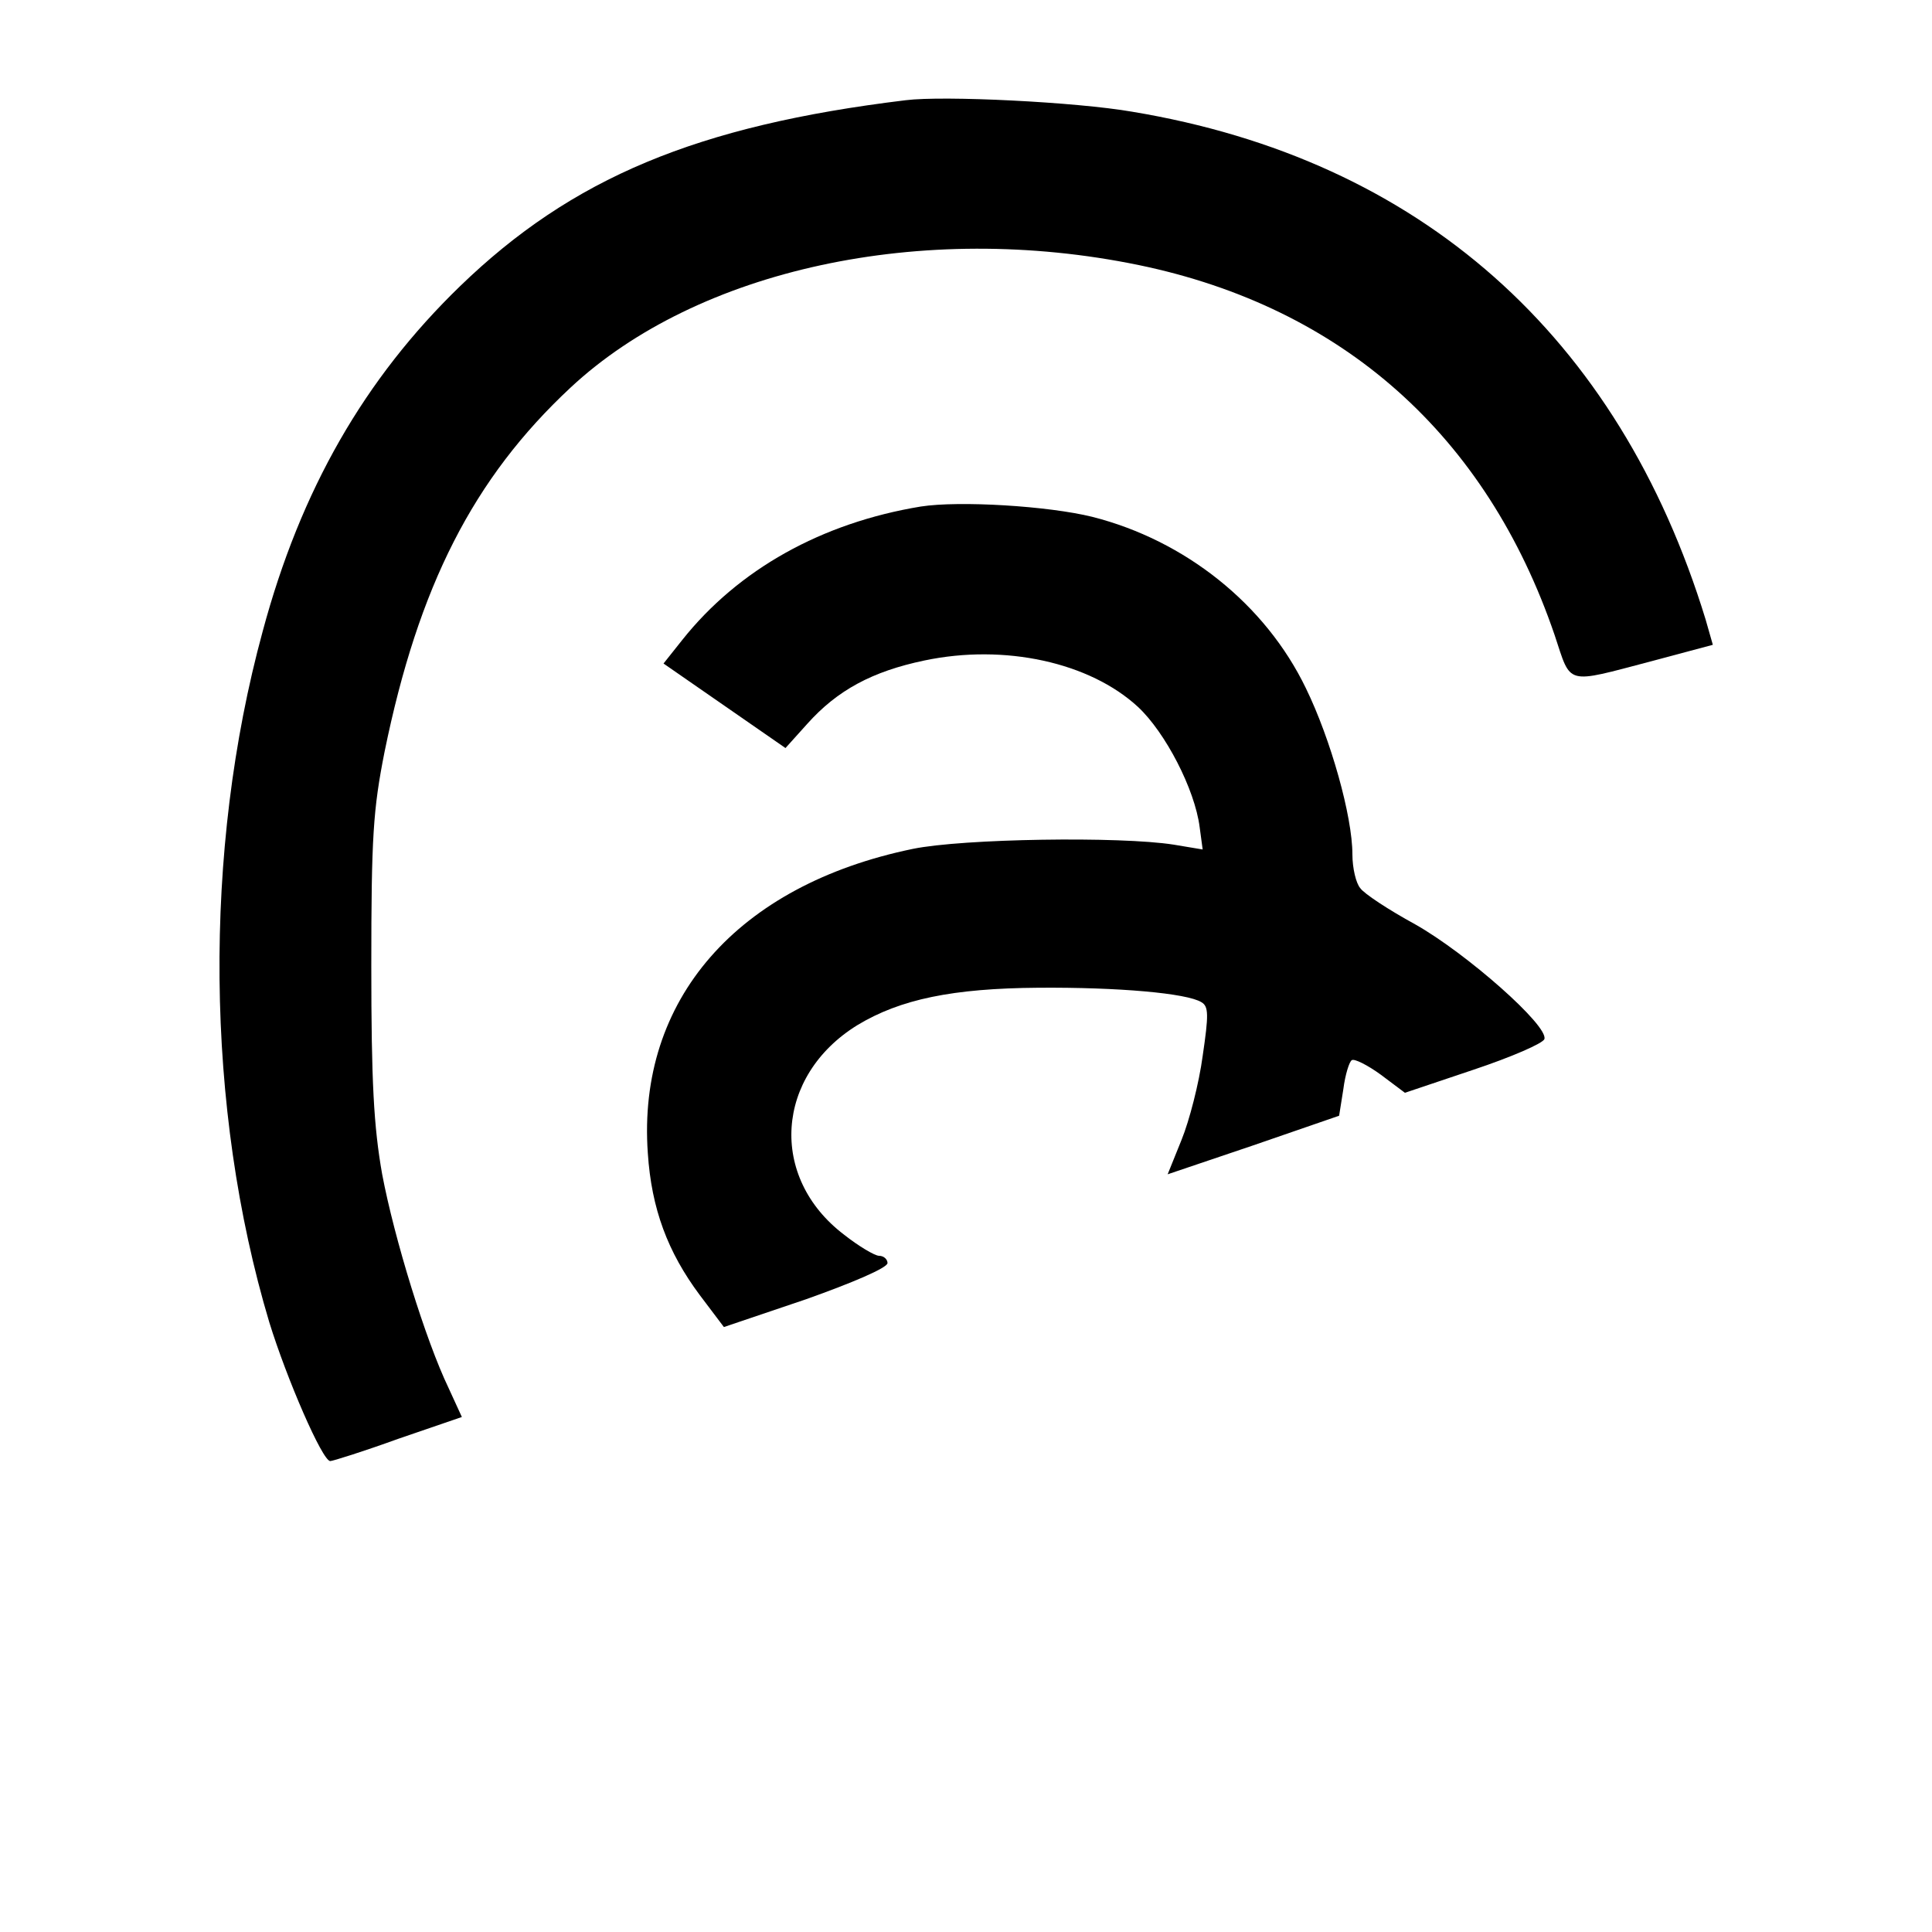
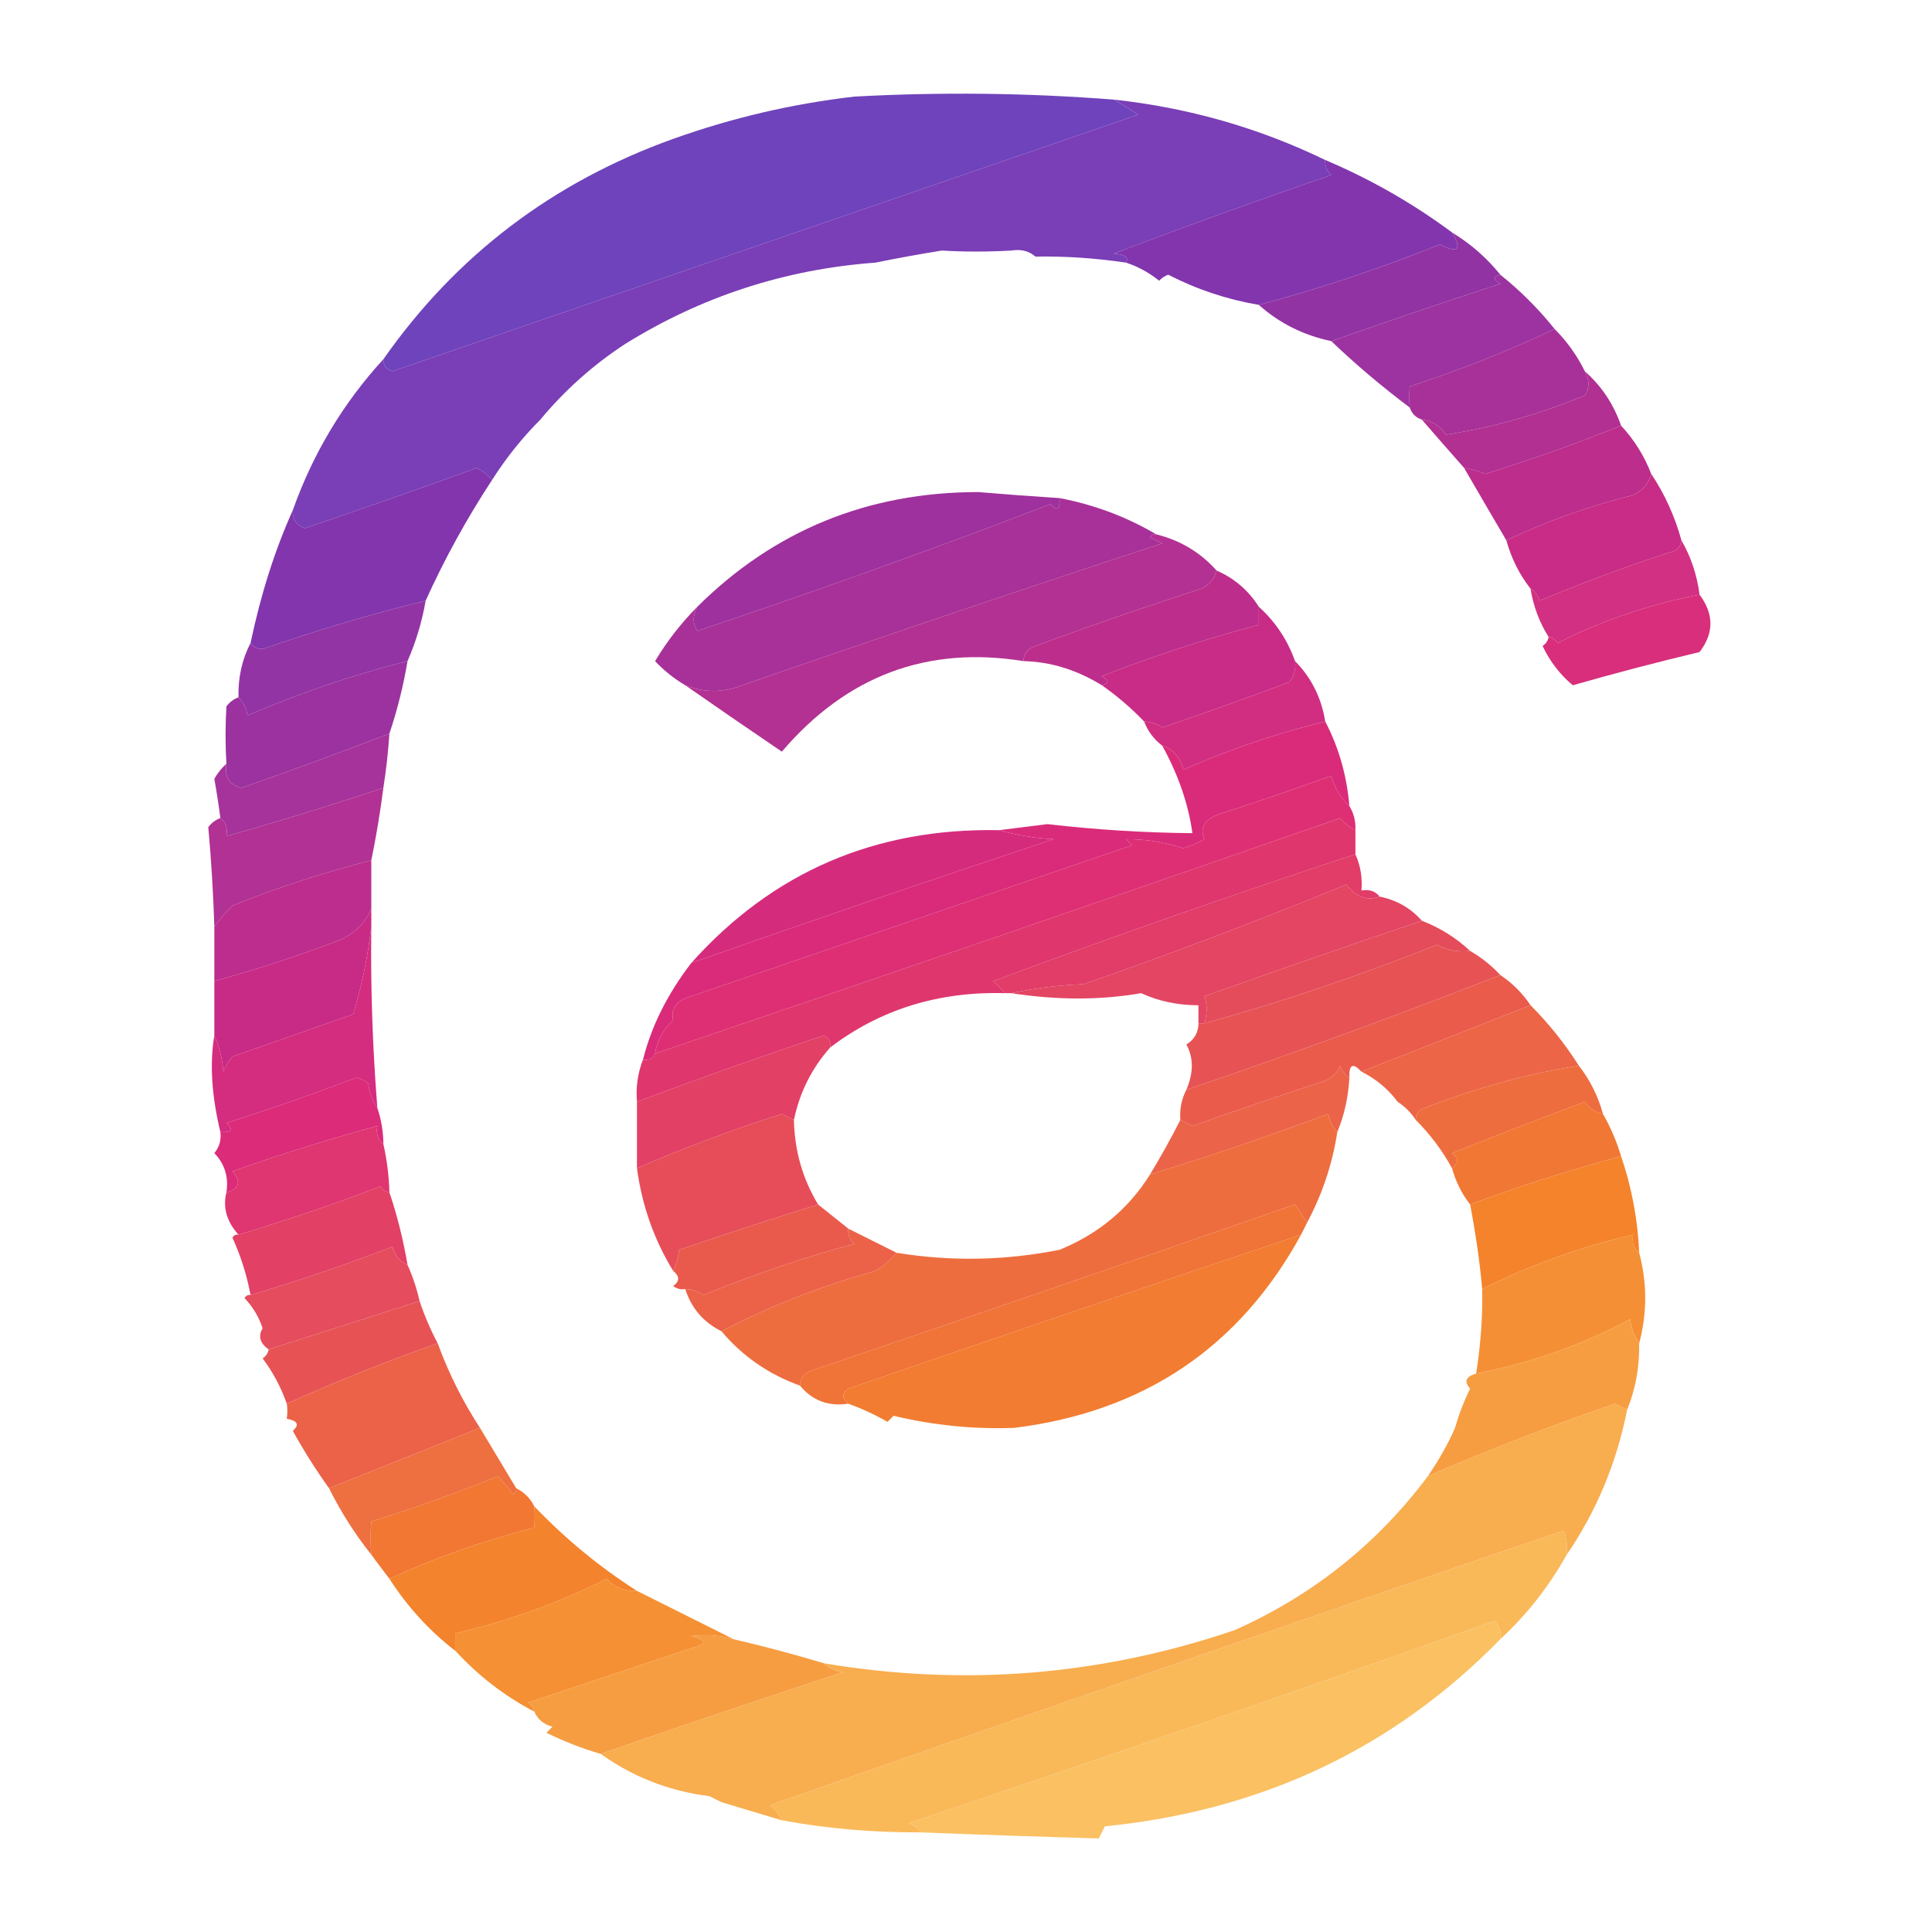
- <svg xmlns="http://www.w3.org/2000/svg" version="1.0" width="320pt" height="320pt" viewBox="0 0 320 320" preserveAspectRatio="xMidYMid meet">
-   <g transform="translate(0,320) scale(0.1,-0.1)" fill="#000000" stroke="none">
-     <path d="M1500 3034 c-346 -42 -553 -129 -738 -308 -158 -153 -264 -337 -327 -572 -99 -363 -95 -790 11 -1144 29 -94 88 -230 101 -230 4 0 55 16 113 37 l105 36 -22 48 c-38 79 -90 248 -110 354 -14 79 -18 153 -18 345 0 214 3 259 22 355 56 274 147 453 308 603 210 196 582 277 941 203 338 -70 576 -282 689 -613 28 -84 16 -81 161 -43 l101 27 -12 42 c-144 470 -473 762 -950 841 -92 16 -312 27 -375 19z" />
-     <path d="M1525 2361 c-164 -27 -302 -104 -395 -221 l-31 -39 101 -70 101 -70 36 40 c50 56 108 87 194 105 133 28 274 -3 354 -77 45 -42 94 -136 102 -199 l5 -37 -48 8 c-89 14 -349 10 -432 -7 -291 -60 -457 -250 -439 -504 6 -92 33 -164 86 -235 l40 -53 136 46 c76 27 135 52 135 60 0 6 -6 12 -14 12 -7 0 -34 16 -58 35 -125 95 -114 263 22 347 71 43 158 61 300 62 132 1 246 -9 270 -24 12 -7 12 -21 2 -89 -6 -45 -22 -107 -35 -139 l-23 -57 142 48 142 49 7 44 c3 24 10 46 14 48 4 3 26 -8 48 -24 l40 -30 113 38 c63 21 116 44 118 51 7 22 -129 142 -214 190 -44 24 -85 51 -91 60 -7 8 -13 33 -13 56 0 63 -36 191 -77 275 -67 139 -200 245 -354 284 -73 18 -220 27 -284 17z" />
+ <svg xmlns="http://www.w3.org/2000/svg" version="1.1" width="320px" height="320px" style="shape-rendering:geometricPrecision; text-rendering:geometricPrecision; image-rendering:optimizeQuality; fill-rule:evenodd; clip-rule:evenodd">
+   <g>
+     <path style="opacity:0.995" fill="#6e42bc" d="M 184.5,16.5 C 185.808,17.232 187.142,18.066 188.5,19C 147.344,33.163 106.178,47.33 65,61.5C 63.97,61.164 63.47,60.497 63.5,59.5C 75.527,42.331 91.527,30.164 111.5,23C 121.229,19.521 131.229,17.187 141.5,16C 155.866,15.218 170.199,15.384 184.5,16.5 Z" />
+   </g>
+   <g>
+     <path style="opacity:0.983" fill="#783bb5" d="M 184.5,16.5 C 196.841,17.841 208.508,21.174 219.5,26.5C 219.414,27.496 219.748,28.329 220.5,29C 208.39,33.147 196.39,37.48 184.5,42C 186.343,42.159 187.009,42.659 186.5,43.5C 181.417,42.744 176.417,42.411 171.5,42.5C 170.432,41.566 169.099,41.232 167.5,41.5C 163.498,41.723 159.665,41.723 156,41.5C 152.282,42.096 148.616,42.762 145,43.5C 130.042,44.597 116.209,49.097 103.5,57C 98.196,60.48 93.529,64.647 89.5,69.5C 86.484,72.52 83.817,75.854 81.5,79.5C 80.844,78.722 80.011,78.056 79,77.5C 69.538,80.932 60.038,84.265 50.5,87.5C 49.081,86.995 48.415,85.995 48.5,84.5C 51.843,75.093 56.843,66.76 63.5,59.5C 63.47,60.497 63.97,61.164 65,61.5C 106.178,47.33 147.344,33.163 188.5,19C 187.142,18.066 185.808,17.232 184.5,16.5 Z" />
+   </g>
+   <g>
+     <path style="opacity:0.994" fill="#8334ad" d="M 219.5,26.5 C 226.998,29.672 233.998,33.672 240.5,38.5C 242.172,41.337 241.506,42.004 238.5,40.5C 228.348,44.551 218.348,47.884 208.5,50.5C 203.215,49.598 198.215,47.931 193.5,45.5C 192.914,45.709 192.414,46.043 192,46.5C 190.281,45.131 188.448,44.131 186.5,43.5C 187.009,42.659 186.343,42.159 184.5,42C 196.39,37.48 208.39,33.147 220.5,29C 219.748,28.329 219.414,27.496 219.5,26.5 Z" />
+   </g>
+   <g>
+     <path style="opacity:0.008" fill="#ca5576" d="M 167.5,41.5 C 169.099,41.232 170.432,41.566 171.5,42.5C 171.565,42.938 171.399,43.272 171,43.5C 169.698,42.915 168.531,42.248 167.5,41.5 Z" />
+   </g>
+   <g>
+     <path style="opacity:0.993" fill="#9232a4" d="M 240.5,38.5 C 243.582,40.372 246.249,42.705 248.5,45.5C 247.262,45.81 247.262,46.31 248.5,47C 239.032,50.1 229.699,53.267 220.5,56.5C 215.902,55.535 211.902,53.535 208.5,50.5C 218.348,47.884 228.348,44.551 238.5,40.5C 241.506,42.004 242.172,41.337 240.5,38.5 Z" />
+   </g>
+   <g>
+     <path style="opacity:0.99" fill="#9b319f" d="M 248.5,45.5 C 251.833,48.167 254.833,51.167 257.5,54.5C 249.832,58.12 241.832,61.287 233.5,64C 233.402,65.285 233.402,66.451 233.5,67.5C 228.901,64.05 224.568,60.384 220.5,56.5C 229.699,53.267 239.032,50.1 248.5,47C 247.262,46.31 247.262,45.81 248.5,45.5 Z" />
+   </g>
+   <g>
+     <path style="opacity:0.989" fill="#a72f98" d="M 257.5,54.5 C 259.547,56.55 261.214,58.883 262.5,61.5C 263.292,62.967 263.292,64.3 262.5,65.5C 255.013,68.611 247.346,70.778 239.5,72C 238.529,70.519 237.196,69.685 235.5,69.5C 234.5,69.167 233.833,68.5 233.5,67.5C 233.402,66.451 233.402,65.285 233.5,64C 241.832,61.287 249.832,58.12 257.5,54.5 Z" />
+   </g>
+   <g>
+     <path style="opacity:0.993" fill="#b12f92" d="M 262.5,61.5 C 265.277,63.95 267.277,66.951 268.5,70.5C 261.223,73.428 253.723,76.095 246,78.5C 244.862,78.011 243.695,77.677 242.5,77.5C 240.177,74.874 237.843,72.207 235.5,69.5C 237.196,69.685 238.529,70.519 239.5,72C 247.346,70.778 255.013,68.611 262.5,65.5C 263.292,64.3 263.292,62.967 262.5,61.5 Z" />
+   </g>
+   <g>
+     <path style="opacity:0.008" fill="#ca5774" d="M 89.5,69.5 C 90.833,70.167 90.833,70.167 89.5,69.5 Z" />
+   </g>
+   <g>
+     <path style="opacity:1" fill="#bc2d8c" d="M 268.5,70.5 C 270.664,72.822 272.331,75.489 273.5,78.5C 273.056,80.113 272.056,81.28 270.5,82C 263.217,83.816 256.217,86.316 249.5,89.5C 247.139,85.483 244.806,81.483 242.5,77.5C 243.695,77.677 244.862,78.011 246,78.5C 253.723,76.095 261.223,73.428 268.5,70.5 Z" />
+   </g>
+   <g>
+     <path style="opacity:0.996" fill="#8234ad" d="M 81.5,79.5 C 77.295,85.912 73.629,92.579 70.5,99.5C 61.724,101.635 52.724,104.301 43.5,107.5C 42.584,107.457 41.917,107.124 41.5,106.5C 43.19,98.449 45.523,91.115 48.5,84.5C 48.415,85.995 49.081,86.995 50.5,87.5C 60.038,84.265 69.538,80.932 79,77.5C 80.011,78.056 80.844,78.722 81.5,79.5 Z" />
+   </g>
+   <g>
+     <path style="opacity:0.997" fill="#9e319d" d="M 175.5,82.5 C 175.607,84.379 175.107,84.712 174,83.5C 154.676,90.908 135.176,97.908 115.5,104.5C 114.708,103.3 114.708,101.967 115.5,100.5C 128.237,87.855 143.737,81.521 162,81.5C 166.502,81.882 171.002,82.215 175.5,82.5 Z" />
+   </g>
+   <g>
+     <path style="opacity:0.992" fill="#a72f98" d="M 175.5,82.5 C 181.248,83.596 186.582,85.596 191.5,88.5C 191.062,88.435 190.728,88.601 190.5,89C 191.167,89.333 191.833,89.667 192.5,90C 168.759,97.802 145.092,105.802 121.5,114C 118.739,114.722 116.073,114.555 113.5,113.5C 111.642,112.405 109.975,111.071 108.5,109.5C 110.506,106.171 112.839,103.171 115.5,100.5C 114.708,101.967 114.708,103.3 115.5,104.5C 135.176,97.908 154.676,90.908 174,83.5C 175.107,84.712 175.607,84.379 175.5,82.5 Z" />
+   </g>
+   <g>
+     <path style="opacity:1" fill="#c82c86" d="M 273.5,78.5 C 275.731,81.836 277.397,85.503 278.5,89.5C 278.38,90.586 277.713,91.253 276.5,91.5C 269.206,93.875 262.04,96.542 255,99.5C 254.722,98.584 254.222,97.918 253.5,97.5C 251.659,95.151 250.326,92.485 249.5,89.5C 256.217,86.316 263.217,83.816 270.5,82C 272.056,81.28 273.056,80.113 273.5,78.5 Z" />
+   </g>
+   <g>
+     <path style="opacity:0.986" fill="#b22f91" d="M 191.5,88.5 C 195.505,89.498 198.839,91.498 201.5,94.5C 201.144,95.87 200.31,96.87 199,97.5C 189.758,100.469 180.592,103.636 171.5,107C 170.244,107.417 169.577,108.25 169.5,109.5C 153.564,106.93 140.231,111.93 129.5,124.5C 124.025,120.785 118.691,117.118 113.5,113.5C 116.073,114.555 118.739,114.722 121.5,114C 145.092,105.802 168.759,97.802 192.5,90C 191.833,89.667 191.167,89.333 190.5,89C 190.728,88.601 191.062,88.435 191.5,88.5 Z" />
+   </g>
+   <g>
+     <path style="opacity:0.98" fill="#d12c80" d="M 278.5,89.5 C 280.072,92.215 281.072,95.215 281.5,98.5C 273.26,100.08 265.426,102.746 258,106.5C 257.617,105.944 257.117,105.611 256.5,105.5C 254.98,103.11 253.98,100.443 253.5,97.5C 254.222,97.918 254.722,98.584 255,99.5C 262.04,96.542 269.206,93.875 276.5,91.5C 277.713,91.253 278.38,90.586 278.5,89.5 Z" />
+   </g>
+   <g>
+     <path style="opacity:1" fill="#bd2e8c" d="M 201.5,94.5 C 204.447,95.781 206.781,97.781 208.5,100.5C 208.5,101.5 208.5,102.5 208.5,103.5C 199.696,105.823 191.03,108.657 182.5,112C 183.738,112.69 183.738,113.19 182.5,113.5C 178.322,110.935 173.989,109.602 169.5,109.5C 169.577,108.25 170.244,107.417 171.5,107C 180.592,103.636 189.758,100.469 199,97.5C 200.31,96.87 201.144,95.87 201.5,94.5 Z" />
+   </g>
+   <g>
+     <path style="opacity:0.998" fill="#d82e7b" d="M 281.5,98.5 C 283.901,101.708 283.901,104.874 281.5,108C 274.457,109.677 267.457,111.511 260.5,113.5C 258.395,111.738 256.728,109.572 255.5,107C 256.056,106.617 256.389,106.117 256.5,105.5C 257.117,105.611 257.617,105.944 258,106.5C 265.426,102.746 273.26,100.08 281.5,98.5 Z" />
+   </g>
+   <g>
+     <path style="opacity:0.992" fill="#9232a4" d="M 70.5,99.5 C 69.899,102.968 68.899,106.301 67.5,109.5C 58.425,111.803 49.592,114.803 41,118.5C 40.768,117.263 40.268,116.263 39.5,115.5C 39.42,112.219 40.087,109.219 41.5,106.5C 41.917,107.124 42.584,107.457 43.5,107.5C 52.724,104.301 61.724,101.635 70.5,99.5 Z" />
+   </g>
+   <g>
+     <path style="opacity:1" fill="#c82c86" d="M 208.5,100.5 C 211.241,102.975 213.241,105.975 214.5,109.5C 214.67,110.822 214.337,111.989 213.5,113C 206.538,115.599 199.538,118.099 192.5,120.5C 191.583,119.873 190.583,119.539 189.5,119.5C 187.353,117.263 185.02,115.263 182.5,113.5C 183.738,113.19 183.738,112.69 182.5,112C 191.03,108.657 199.696,105.823 208.5,103.5C 208.5,102.5 208.5,101.5 208.5,100.5 Z" />
+   </g>
+   <g>
+     <path style="opacity:0.995" fill="#9b319f" d="M 67.5,109.5 C 66.808,113.6 65.808,117.6 64.5,121.5C 56.453,124.597 48.286,127.597 40,130.5C 37.98,129.968 37.147,128.635 37.5,126.5C 37.313,123.353 37.313,120.187 37.5,117C 38.044,116.283 38.711,115.783 39.5,115.5C 40.268,116.263 40.768,117.263 41,118.5C 49.592,114.803 58.425,111.803 67.5,109.5 Z" />
+   </g>
+   <g>
+     <path style="opacity:0.991" fill="#d12c80" d="M 214.5,109.5 C 217.201,112.235 218.868,115.569 219.5,119.5C 211.425,121.47 203.591,124.136 196,127.5C 195.502,125.456 194.335,124.122 192.5,123.5C 191.122,122.455 190.122,121.122 189.5,119.5C 190.583,119.539 191.583,119.873 192.5,120.5C 199.538,118.099 206.538,115.599 213.5,113C 214.337,111.989 214.67,110.822 214.5,109.5 Z" />
+   </g>
+   <g>
+     <path style="opacity:0.982" fill="#a53099" d="M 64.5,121.5 C 64.296,124.518 63.963,127.518 63.5,130.5C 54.893,133.369 46.227,136.036 37.5,138.5C 37.737,137.209 37.404,136.209 36.5,135.5C 36.228,133.389 35.895,131.223 35.5,129C 36.066,128.005 36.733,127.172 37.5,126.5C 37.147,128.635 37.98,129.968 40,130.5C 48.286,127.597 56.453,124.597 64.5,121.5 Z" />
+   </g>
+   <g>
+     <path style="opacity:1" fill="#de2f74" d="M 223.5,133.5 C 224.234,134.708 224.567,136.041 224.5,137.5C 223.542,137.047 222.708,136.381 222,135.5C 184.213,148.644 146.38,161.644 108.5,174.5C 108.84,172.321 109.84,170.488 111.5,169C 111.041,167.057 112.041,165.724 114.5,165C 138.833,156.667 163.167,148.333 187.5,140C 187.167,139.667 186.833,139.333 186.5,139C 189.691,138.969 192.857,139.469 196,140.5C 197.225,140.138 198.391,139.638 199.5,139C 198.701,137.251 199.368,135.918 201.5,135C 207.871,132.932 214.204,130.765 220.5,128.5C 221.065,130.544 222.065,132.21 223.5,133.5 Z" />
+   </g>
+   <g>
+     <path style="opacity:0.985" fill="#b02f93" d="M 63.5,130.5 C 62.96,134.642 62.294,138.642 61.5,142.5C 53.685,144.494 46.019,146.994 38.5,150C 37.364,151.145 36.364,152.312 35.5,153.5C 35.332,148.064 34.999,142.564 34.5,137C 35.044,136.283 35.711,135.783 36.5,135.5C 37.404,136.209 37.737,137.209 37.5,138.5C 46.227,136.036 54.893,133.369 63.5,130.5 Z" />
+   </g>
+   <g>
+     <path style="opacity:1" fill="#df366e" d="M 224.5,137.5 C 224.5,138.833 224.5,140.167 224.5,141.5C 204.75,147.979 184.75,154.979 164.5,162.5C 165.243,163.182 165.909,163.849 166.5,164.5C 155.458,164.187 145.791,167.187 137.5,173.5C 137.631,172.624 137.298,171.957 136.5,171.5C 126.034,174.987 115.701,178.654 105.5,182.5C 105.298,180.05 105.631,177.717 106.5,175.5C 107.492,175.672 108.158,175.338 108.5,174.5C 146.38,161.644 184.213,148.644 222,135.5C 222.708,136.381 223.542,137.047 224.5,137.5 Z" />
+   </g>
+   <g>
+     <path style="opacity:0.997" fill="#d52b7d" d="M 165.5,137.5 C 168.305,138.319 171.305,138.819 174.5,139C 154.07,145.773 134.07,152.607 114.5,159.5C 127.965,144.441 144.965,137.108 165.5,137.5 Z" />
+   </g>
+   <g>
+     <path style="opacity:1" fill="#da2b7a" d="M 219.5,119.5 C 221.746,123.805 223.08,128.471 223.5,133.5C 222.065,132.21 221.065,130.544 220.5,128.5C 214.204,130.765 207.871,132.932 201.5,135C 199.368,135.918 198.701,137.251 199.5,139C 198.391,139.638 197.225,140.138 196,140.5C 192.857,139.469 189.691,138.969 186.5,139C 186.833,139.333 187.167,139.667 187.5,140C 163.167,148.333 138.833,156.667 114.5,165C 112.041,165.724 111.041,167.057 111.5,169C 109.84,170.488 108.84,172.321 108.5,174.5C 108.158,175.338 107.492,175.672 106.5,175.5C 107.9,169.939 110.567,164.606 114.5,159.5C 134.07,152.607 154.07,145.773 174.5,139C 171.305,138.819 168.305,138.319 165.5,137.5C 168.157,137.17 170.824,136.837 173.5,136.5C 181.502,137.429 189.502,137.929 197.5,138C 196.822,133.141 195.156,128.308 192.5,123.5C 194.335,124.122 195.502,125.456 196,127.5C 203.591,124.136 211.425,121.47 219.5,119.5 Z" />
+   </g>
+   <g>
+     <path style="opacity:0.999" fill="#e23c68" d="M 224.5,141.5 C 225.341,143.379 225.675,145.379 225.5,147.5C 226.791,147.263 227.791,147.596 228.5,148.5C 226.434,149.248 224.6,148.581 223,146.5C 208.706,152.378 194.206,157.878 179.5,163C 175.312,163.176 171.312,163.676 167.5,164.5C 167.167,164.5 166.833,164.5 166.5,164.5C 165.909,163.849 165.243,163.182 164.5,162.5C 184.75,154.979 204.75,147.979 224.5,141.5 Z" />
+   </g>
+   <g>
+     <path style="opacity:1" fill="#bc2d8d" d="M 61.5,142.5 C 61.5,145.167 61.5,147.833 61.5,150.5C 60.35,153.146 58.35,154.979 55.5,156C 48.897,158.474 42.231,160.64 35.5,162.5C 35.5,159.5 35.5,156.5 35.5,153.5C 36.364,152.312 37.364,151.145 38.5,150C 46.019,146.994 53.685,144.494 61.5,142.5 Z" />
+   </g>
+   <g>
+     <path style="opacity:0.999" fill="#e34563" d="M 228.5,148.5 C 231.331,149.079 233.664,150.412 235.5,152.5C 223.829,156.451 211.829,160.618 199.5,165C 199.966,166.299 199.966,167.799 199.5,169.5C 199.167,169.5 198.833,169.5 198.5,169.5C 198.5,168.5 198.5,167.5 198.5,166.5C 195.103,166.508 191.936,165.841 189,164.5C 182.256,165.674 175.089,165.674 167.5,164.5C 171.312,163.676 175.312,163.176 179.5,163C 194.206,157.878 208.706,152.378 223,146.5C 224.6,148.581 226.434,149.248 228.5,148.5 Z" />
+   </g>
+   <g>
+     <path style="opacity:0.989" fill="#e54b5a" d="M 235.5,152.5 C 238.511,153.669 241.178,155.336 243.5,157.5C 241.533,157.739 239.699,157.406 238,156.5C 225.058,161.646 212.225,165.979 199.5,169.5C 199.966,167.799 199.966,166.299 199.5,165C 211.829,160.618 223.829,156.451 235.5,152.5 Z" />
+   </g>
+   <g>
+     <path style="opacity:0.997" fill="#e75354" d="M 243.5,157.5 C 245.389,158.604 247.055,159.937 248.5,161.5C 231.358,168.215 214.025,174.549 196.5,180.5C 197.702,177.681 197.702,175.181 196.5,173C 197.823,172.184 198.489,171.017 198.5,169.5C 198.833,169.5 199.167,169.5 199.5,169.5C 212.225,165.979 225.058,161.646 238,156.5C 239.699,157.406 241.533,157.739 243.5,157.5 Z" />
+   </g>
+   <g>
+     <path style="opacity:1" fill="#c82b86" d="M 61.5,150.5 C 61.5,151.5 61.5,152.5 61.5,153.5C 60.944,158.329 59.944,163.162 58.5,168C 51.833,170.333 45.167,172.667 38.5,175C 37.874,175.75 37.374,176.584 37,177.5C 36.809,175.292 36.309,173.292 35.5,171.5C 35.5,168.5 35.5,165.5 35.5,162.5C 42.231,160.64 48.897,158.474 55.5,156C 58.35,154.979 60.35,153.146 61.5,150.5 Z" />
+   </g>
+   <g>
+     <path style="opacity:1" fill="#ea5b4c" d="M 248.5,161.5 C 250.5,162.833 252.167,164.5 253.5,166.5C 244.167,170.167 234.833,173.833 225.5,177.5C 224.075,175.969 223.409,176.302 223.5,178.5C 222.778,178.082 222.278,177.416 222,176.5C 221.5,177.667 220.667,178.5 219.5,179C 212.129,181.401 204.796,183.901 197.5,186.5C 196.817,186.137 196.15,185.804 195.5,185.5C 195.366,183.708 195.699,182.042 196.5,180.5C 214.025,174.549 231.358,168.215 248.5,161.5 Z" />
+   </g>
+   <g>
+     <path style="opacity:0.996" fill="#ec6445" d="M 253.5,166.5 C 256.516,169.52 259.183,172.854 261.5,176.5C 252.771,177.908 244.271,180.242 236,183.5C 234.97,183.836 234.47,184.503 234.5,185.5C 233.728,184.306 232.728,183.306 231.5,182.5C 229.909,180.367 227.909,178.701 225.5,177.5C 234.833,173.833 244.167,170.167 253.5,166.5 Z" />
+   </g>
+   <g>
+     <path style="opacity:0.998" fill="#d42c7e" d="M 61.5,153.5 C 61.37,163.521 61.704,173.521 62.5,183.5C 61.71,182.391 61.21,181.058 61,179.5C 60.439,178.978 59.772,178.645 59,178.5C 51.908,181.197 44.742,183.697 37.5,186C 38.712,187.107 38.379,187.607 36.5,187.5C 35.051,181.478 34.718,176.144 35.5,171.5C 36.309,173.292 36.809,175.292 37,177.5C 37.374,176.584 37.874,175.75 38.5,175C 45.167,172.667 51.833,170.333 58.5,168C 59.944,163.162 60.944,158.329 61.5,153.5 Z" />
+   </g>
+   <g>
+     <path style="opacity:0.994" fill="#eb6247" d="M 223.5,178.5 C 223.324,181.727 222.657,184.727 221.5,187.5C 220.732,186.737 220.232,185.737 220,184.5C 210.26,188.136 200.426,191.469 190.5,194.5C 192.39,191.365 194.057,188.365 195.5,185.5C 196.15,185.804 196.817,186.137 197.5,186.5C 204.796,183.901 212.129,181.401 219.5,179C 220.667,178.5 221.5,177.667 222,176.5C 222.278,177.416 222.778,178.082 223.5,178.5 Z" />
+   </g>
+   <g>
+     <path style="opacity:0.999" fill="#db2b79" d="M 62.5,183.5 C 63.15,185.435 63.483,187.435 63.5,189.5C 62.596,188.791 62.263,187.791 62.5,186.5C 54.444,188.684 46.444,191.184 38.5,194C 39.985,195.756 39.652,196.923 37.5,197.5C 37.896,194.956 37.229,192.789 35.5,191C 36.337,189.989 36.67,188.822 36.5,187.5C 38.379,187.607 38.712,187.107 37.5,186C 44.742,183.697 51.908,181.197 59,178.5C 59.772,178.645 60.439,178.978 61,179.5C 61.21,181.058 61.71,182.391 62.5,183.5 Z" />
+   </g>
+   <g>
+     <path style="opacity:0.993" fill="#ee6c3d" d="M 261.5,176.5 C 263.358,178.883 264.692,181.55 265.5,184.5C 264.265,184.279 263.265,183.612 262.5,182.5C 255.127,185.235 247.794,188.069 240.5,191C 241.598,191.77 241.598,192.603 240.5,193.5C 238.885,190.55 236.885,187.884 234.5,185.5C 234.47,184.503 234.97,183.836 236,183.5C 244.271,180.242 252.771,177.908 261.5,176.5 Z" />
+   </g>
+   <g>
+     <path style="opacity:0.998" fill="#e24065" d="M 137.5,173.5 C 134.44,176.952 132.44,180.952 131.5,185.5C 130.85,185.196 130.183,184.863 129.5,184.5C 121.278,187.126 113.278,190.126 105.5,193.5C 105.5,189.833 105.5,186.167 105.5,182.5C 115.701,178.654 126.034,174.987 136.5,171.5C 137.298,171.957 137.631,172.624 137.5,173.5 Z" />
+   </g>
+   <g>
+     <path style="opacity:0.008" fill="#ca5774" d="M 231.5,182.5 C 230.833,183.167 230.833,183.167 231.5,182.5 Z" />
+   </g>
+   <g>
+     <path style="opacity:1" fill="#f17734" d="M 265.5,184.5 C 266.736,186.649 267.736,188.982 268.5,191.5C 259.518,193.945 251.185,196.612 243.5,199.5C 242.13,197.75 241.13,195.75 240.5,193.5C 241.598,192.603 241.598,191.77 240.5,191C 247.794,188.069 255.127,185.235 262.5,182.5C 263.265,183.612 264.265,184.279 265.5,184.5 Z" />
+   </g>
+   <g>
+     <path style="opacity:0.999" fill="#df3570" d="M 63.5,189.5 C 64.092,192.127 64.425,194.794 64.5,197.5C 63.883,197.389 63.383,197.056 63,196.5C 55.272,199.465 47.438,202.132 39.5,204.5C 37.545,202.332 36.879,199.998 37.5,197.5C 39.652,196.923 39.985,195.756 38.5,194C 46.444,191.184 54.444,188.684 62.5,186.5C 62.263,187.791 62.596,188.791 63.5,189.5 Z" />
+   </g>
+   <g>
+     <path style="opacity:0.994" fill="#ee6c3e" d="M 221.5,187.5 C 220.683,192.797 219.016,197.797 216.5,202.5C 215.842,201.602 215.176,200.602 214.5,199.5C 187.871,208.765 161.204,217.932 134.5,227C 133.244,227.417 132.577,228.25 132.5,229.5C 127.316,227.637 122.983,224.637 119.5,220.5C 127.535,216.315 136.035,212.982 145,210.5C 146.364,209.629 147.53,208.629 148.5,207.5C 157.529,208.965 166.529,208.799 175.5,207C 181.935,204.385 186.935,200.218 190.5,194.5C 200.426,191.469 210.26,188.136 220,184.5C 220.232,185.737 220.732,186.737 221.5,187.5 Z" />
+   </g>
+   <g>
+     <path style="opacity:1" fill="#e64d59" d="M 131.5,185.5 C 131.601,190.578 132.934,195.245 135.5,199.5C 128.169,201.774 120.502,204.274 112.5,207C 112.347,208.209 112.014,209.375 111.5,210.5C 108.344,205.373 106.344,199.706 105.5,193.5C 113.278,190.126 121.278,187.126 129.5,184.5C 130.183,184.863 130.85,185.196 131.5,185.5 Z" />
+   </g>
+   <g>
+     <path style="opacity:0.999" fill="#f4832c" d="M 268.5,191.5 C 270.268,196.676 271.268,202.01 271.5,207.5C 270.596,206.791 270.263,205.791 270.5,204.5C 261.754,206.525 253.421,209.525 245.5,213.5C 245.095,209.034 244.428,204.367 243.5,199.5C 251.185,196.612 259.518,193.945 268.5,191.5 Z" />
+   </g>
+   <g>
+     <path style="opacity:1" fill="#f07337" d="M 216.5,202.5 C 216.167,203.167 215.833,203.833 215.5,204.5C 190.86,212.757 165.86,221.257 140.5,230C 139.402,230.77 139.402,231.603 140.5,232.5C 137.212,232.984 134.545,231.984 132.5,229.5C 132.577,228.25 133.244,227.417 134.5,227C 161.204,217.932 187.871,208.765 214.5,199.5C 215.176,200.602 215.842,201.602 216.5,202.5 Z" />
+   </g>
+   <g>
+     <path style="opacity:1" fill="#e95a4d" d="M 135.5,199.5 C 137.167,200.833 138.833,202.167 140.5,203.5C 140.414,204.496 140.748,205.329 141.5,206C 132.992,208.336 124.658,211.169 116.5,214.5C 115.583,213.873 114.583,213.539 113.5,213.5C 112.761,213.631 112.094,213.464 111.5,213C 112.598,212.23 112.598,211.397 111.5,210.5C 112.014,209.375 112.347,208.209 112.5,207C 120.502,204.274 128.169,201.774 135.5,199.5 Z" />
+   </g>
+   <g>
+     <path style="opacity:0.999" fill="#e24065" d="M 64.5,197.5 C 65.787,201.313 66.787,205.313 67.5,209.5C 66.21,208.942 65.377,207.942 65,206.5C 57.627,209.349 49.793,212.016 41.5,214.5C 40.885,211.206 39.885,208.039 38.5,205C 38.728,204.601 39.062,204.435 39.5,204.5C 47.438,202.132 55.272,199.465 63,196.5C 63.383,197.056 63.883,197.389 64.5,197.5 Z" />
+   </g>
+   <g>
+     <path style="opacity:0.991" fill="#eb6148" d="M 140.5,203.5 C 143.232,204.866 145.899,206.199 148.5,207.5C 147.53,208.629 146.364,209.629 145,210.5C 136.035,212.982 127.535,216.315 119.5,220.5C 116.507,219.007 114.507,216.674 113.5,213.5C 114.583,213.539 115.583,213.873 116.5,214.5C 124.658,211.169 132.992,208.336 141.5,206C 140.748,205.329 140.414,204.496 140.5,203.5 Z" />
+   </g>
+   <g>
+     <path style="opacity:0.986" fill="#e54a5c" d="M 67.5,209.5 C 68.363,211.421 69.029,213.421 69.5,215.5C 61.543,218.036 53.21,220.703 44.5,223.5C 43.046,222.48 42.713,221.313 43.5,220C 42.87,218.108 41.87,216.441 40.5,215C 40.728,214.601 41.062,214.435 41.5,214.5C 49.793,212.016 57.627,209.349 65,206.5C 65.377,207.942 66.21,208.942 67.5,209.5 Z" />
+   </g>
+   <g>
+     <path style="opacity:1" fill="#f58f35" d="M 271.5,207.5 C 272.833,212.5 272.833,217.5 271.5,222.5C 270.71,221.391 270.21,220.058 270,218.5C 261.989,222.782 253.489,225.782 244.5,227.5C 245.256,222.649 245.589,217.982 245.5,213.5C 253.421,209.525 261.754,206.525 270.5,204.5C 270.263,205.791 270.596,206.791 271.5,207.5 Z" />
+   </g>
+   <g>
+     <path style="opacity:1" fill="#f27c31" d="M 215.5,204.5 C 205.288,223.166 189.455,233.833 168,236.5C 161.317,236.75 154.65,236.083 148,234.5C 147.667,234.833 147.333,235.167 147,235.5C 144.834,234.269 142.667,233.269 140.5,232.5C 139.402,231.603 139.402,230.77 140.5,230C 165.86,221.257 190.86,212.757 215.5,204.5 Z" />
+   </g>
+   <g>
+     <path style="opacity:0.999" fill="#e75355" d="M 69.5,215.5 C 70.305,217.915 71.305,220.249 72.5,222.5C 64.323,225.357 55.99,228.69 47.5,232.5C 46.533,229.759 45.2,227.259 43.5,225C 44.056,224.617 44.389,224.117 44.5,223.5C 53.21,220.703 61.543,218.036 69.5,215.5 Z" />
+   </g>
+   <g>
+     <path style="opacity:0.998" fill="#f79d41" d="M 271.5,222.5 C 271.57,226.425 270.903,230.091 269.5,233.5C 268.85,233.196 268.183,232.863 267.5,232.5C 256.919,236.133 246.585,240.133 236.5,244.5C 238.414,241.674 239.914,239.007 241,236.5C 241.642,234.238 242.475,232.071 243.5,230C 242.434,228.841 242.767,228.008 244.5,227.5C 253.489,225.782 261.989,222.782 270,218.5C 270.21,220.058 270.71,221.391 271.5,222.5 Z" />
+   </g>
+   <g>
+     <path style="opacity:0.991" fill="#eb6148" d="M 72.5,222.5 C 74.308,227.45 76.642,232.117 79.5,236.5C 71.205,239.823 62.872,243.156 54.5,246.5C 52.332,243.486 50.332,240.32 48.5,237C 49.634,235.984 49.301,235.317 47.5,235C 47.624,234.03 47.624,233.197 47.5,232.5C 55.99,228.69 64.323,225.357 72.5,222.5 Z" />
+   </g>
+   <g>
+     <path style="opacity:0.984" fill="#ee6d3d" d="M 79.5,236.5 C 81.511,239.861 83.511,243.194 85.5,246.5C 85.565,246.938 85.399,247.272 85,247.5C 84.167,246.5 83.333,245.5 82.5,244.5C 75.614,247.296 68.614,249.796 61.5,252C 61.348,253.924 61.348,255.758 61.5,257.5C 58.806,254.124 56.473,250.457 54.5,246.5C 62.872,243.156 71.205,239.823 79.5,236.5 Z" />
+   </g>
+   <g>
+     <path style="opacity:1" fill="#f17733" d="M 85.5,246.5 C 86.833,247.167 87.833,248.167 88.5,249.5C 88.598,250.549 88.598,251.715 88.5,253C 79.803,255.278 71.803,258.111 64.5,261.5C 63.512,260.205 62.512,258.872 61.5,257.5C 61.348,255.758 61.348,253.924 61.5,252C 68.614,249.796 75.614,247.296 82.5,244.5C 83.333,245.5 84.167,246.5 85,247.5C 85.399,247.272 85.565,246.938 85.5,246.5 Z" />
+   </g>
+   <g>
+     <path style="opacity:1" fill="#f4832d" d="M 88.5,249.5 C 93.654,254.894 99.321,259.561 105.5,263.5C 103.516,263.617 101.85,262.95 100.5,261.5C 92.546,265.485 84.212,268.485 75.5,270.5C 75.5,271.5 75.5,272.5 75.5,273.5C 71.181,270.178 67.515,266.178 64.5,261.5C 71.803,258.111 79.803,255.278 88.5,253C 88.598,251.715 88.598,250.549 88.5,249.5 Z" />
+   </g>
+   <g>
+     <path style="opacity:0.999" fill="#fab959" d="M 259.5,257.5 C 256.565,262.765 252.899,267.432 248.5,271.5C 248.719,270.325 248.386,269.325 247.5,268.5C 215.279,279.963 182.946,291.129 150.5,302C 151.416,302.278 152.082,302.778 152.5,303.5C 144.525,303.531 136.858,302.864 129.5,301.5C 129.047,300.542 128.381,299.708 127.5,299C 171.286,283.627 215.119,268.461 259,253.5C 259.49,254.793 259.657,256.127 259.5,257.5 Z" />
+   </g>
+   <g>
+     <path style="opacity:1" fill="#f59034" d="M 105.5,263.5 C 110.899,266.199 116.232,268.866 121.5,271.5C 119.181,270.833 116.847,270.666 114.5,271C 117.167,271.667 117.167,272.333 114.5,273C 105.489,276.004 96.489,279.004 87.5,282C 88.056,282.383 88.389,282.883 88.5,283.5C 83.591,280.926 79.258,277.592 75.5,273.5C 75.5,272.5 75.5,271.5 75.5,270.5C 84.212,268.485 92.546,265.485 100.5,261.5C 101.85,262.95 103.516,263.617 105.5,263.5 Z" />
+   </g>
+   <g>
+     <path style="opacity:0.996" fill="#fac061" d="M 248.5,271.5 C 230.838,289.571 209.005,299.904 183,302.5C 182.667,303.167 182.333,303.833 182,304.5C 172.368,304.231 162.535,303.898 152.5,303.5C 152.082,302.778 151.416,302.278 150.5,302C 182.946,291.129 215.279,279.963 247.5,268.5C 248.386,269.325 248.719,270.325 248.5,271.5 Z" />
+   </g>
+   <g>
+     <path style="opacity:0.995" fill="#f69d41" d="M 121.5,271.5 C 126.646,272.701 131.646,274.035 136.5,275.5C 137.263,276.268 138.263,276.768 139.5,277C 126.032,281.433 112.699,285.933 99.5,290.5C 96.425,289.609 93.425,288.443 90.5,287C 90.833,286.667 91.167,286.333 91.5,286C 90.058,285.623 89.058,284.79 88.5,283.5C 88.389,282.883 88.056,282.383 87.5,282C 96.489,279.004 105.489,276.004 114.5,273C 117.167,272.333 117.167,271.667 114.5,271C 116.847,270.666 119.181,270.833 121.5,271.5 Z" />
+   </g>
+   <g>
+     <path style="opacity:1" fill="#f8ad4f" d="M 269.5,233.5 C 267.78,242.26 264.447,250.26 259.5,257.5C 259.657,256.127 259.49,254.793 259,253.5C 215.119,268.461 171.286,283.627 127.5,299C 128.381,299.708 129.047,300.542 129.5,301.5C 126.167,300.5 122.833,299.5 119.5,298.5C 118.833,298.167 118.167,297.833 117.5,297.5C 110.871,296.681 104.871,294.347 99.5,290.5C 112.699,285.933 126.032,281.433 139.5,277C 138.263,276.768 137.263,276.268 136.5,275.5C 159.652,279.376 182.318,277.543 204.5,270C 217.421,264.236 228.088,255.736 236.5,244.5C 246.585,240.133 256.919,236.133 267.5,232.5C 268.183,232.863 268.85,233.196 269.5,233.5 Z" />
+   </g>
+   <g>
+     <path style="opacity:0.008" fill="#cb5974" d="M 117.5,297.5 C 118.167,297.833 118.833,298.167 119.5,298.5C 118.377,299.757 117.711,299.424 117.5,297.5 Z" />
  </g>
</svg>
